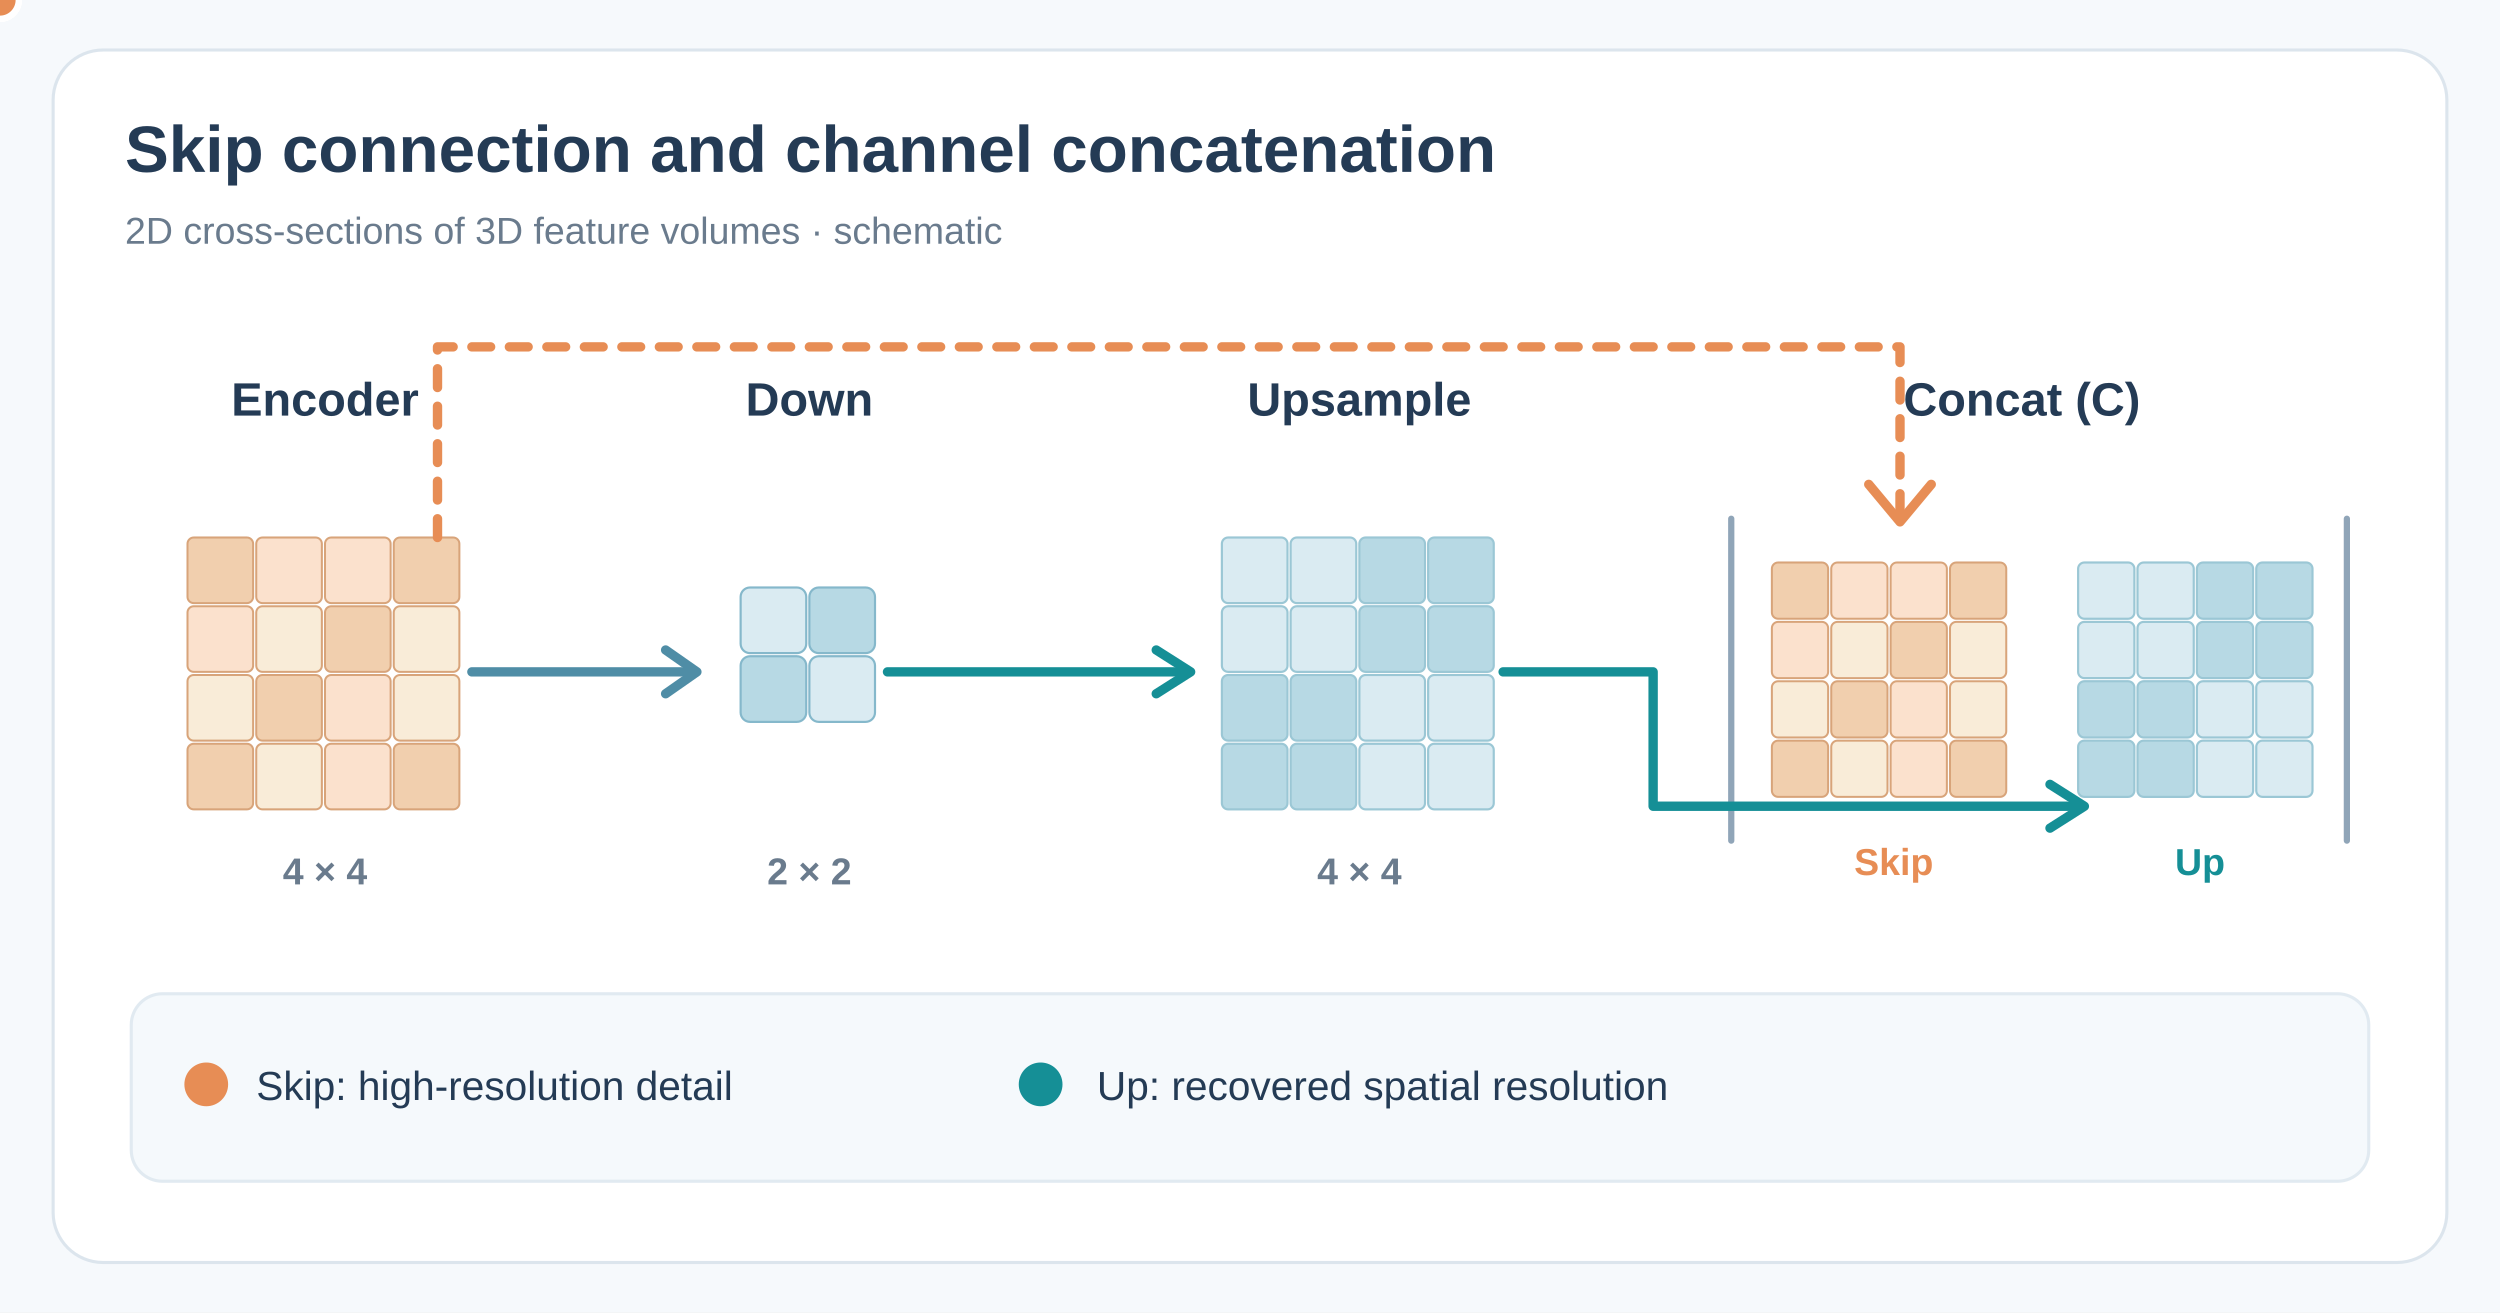
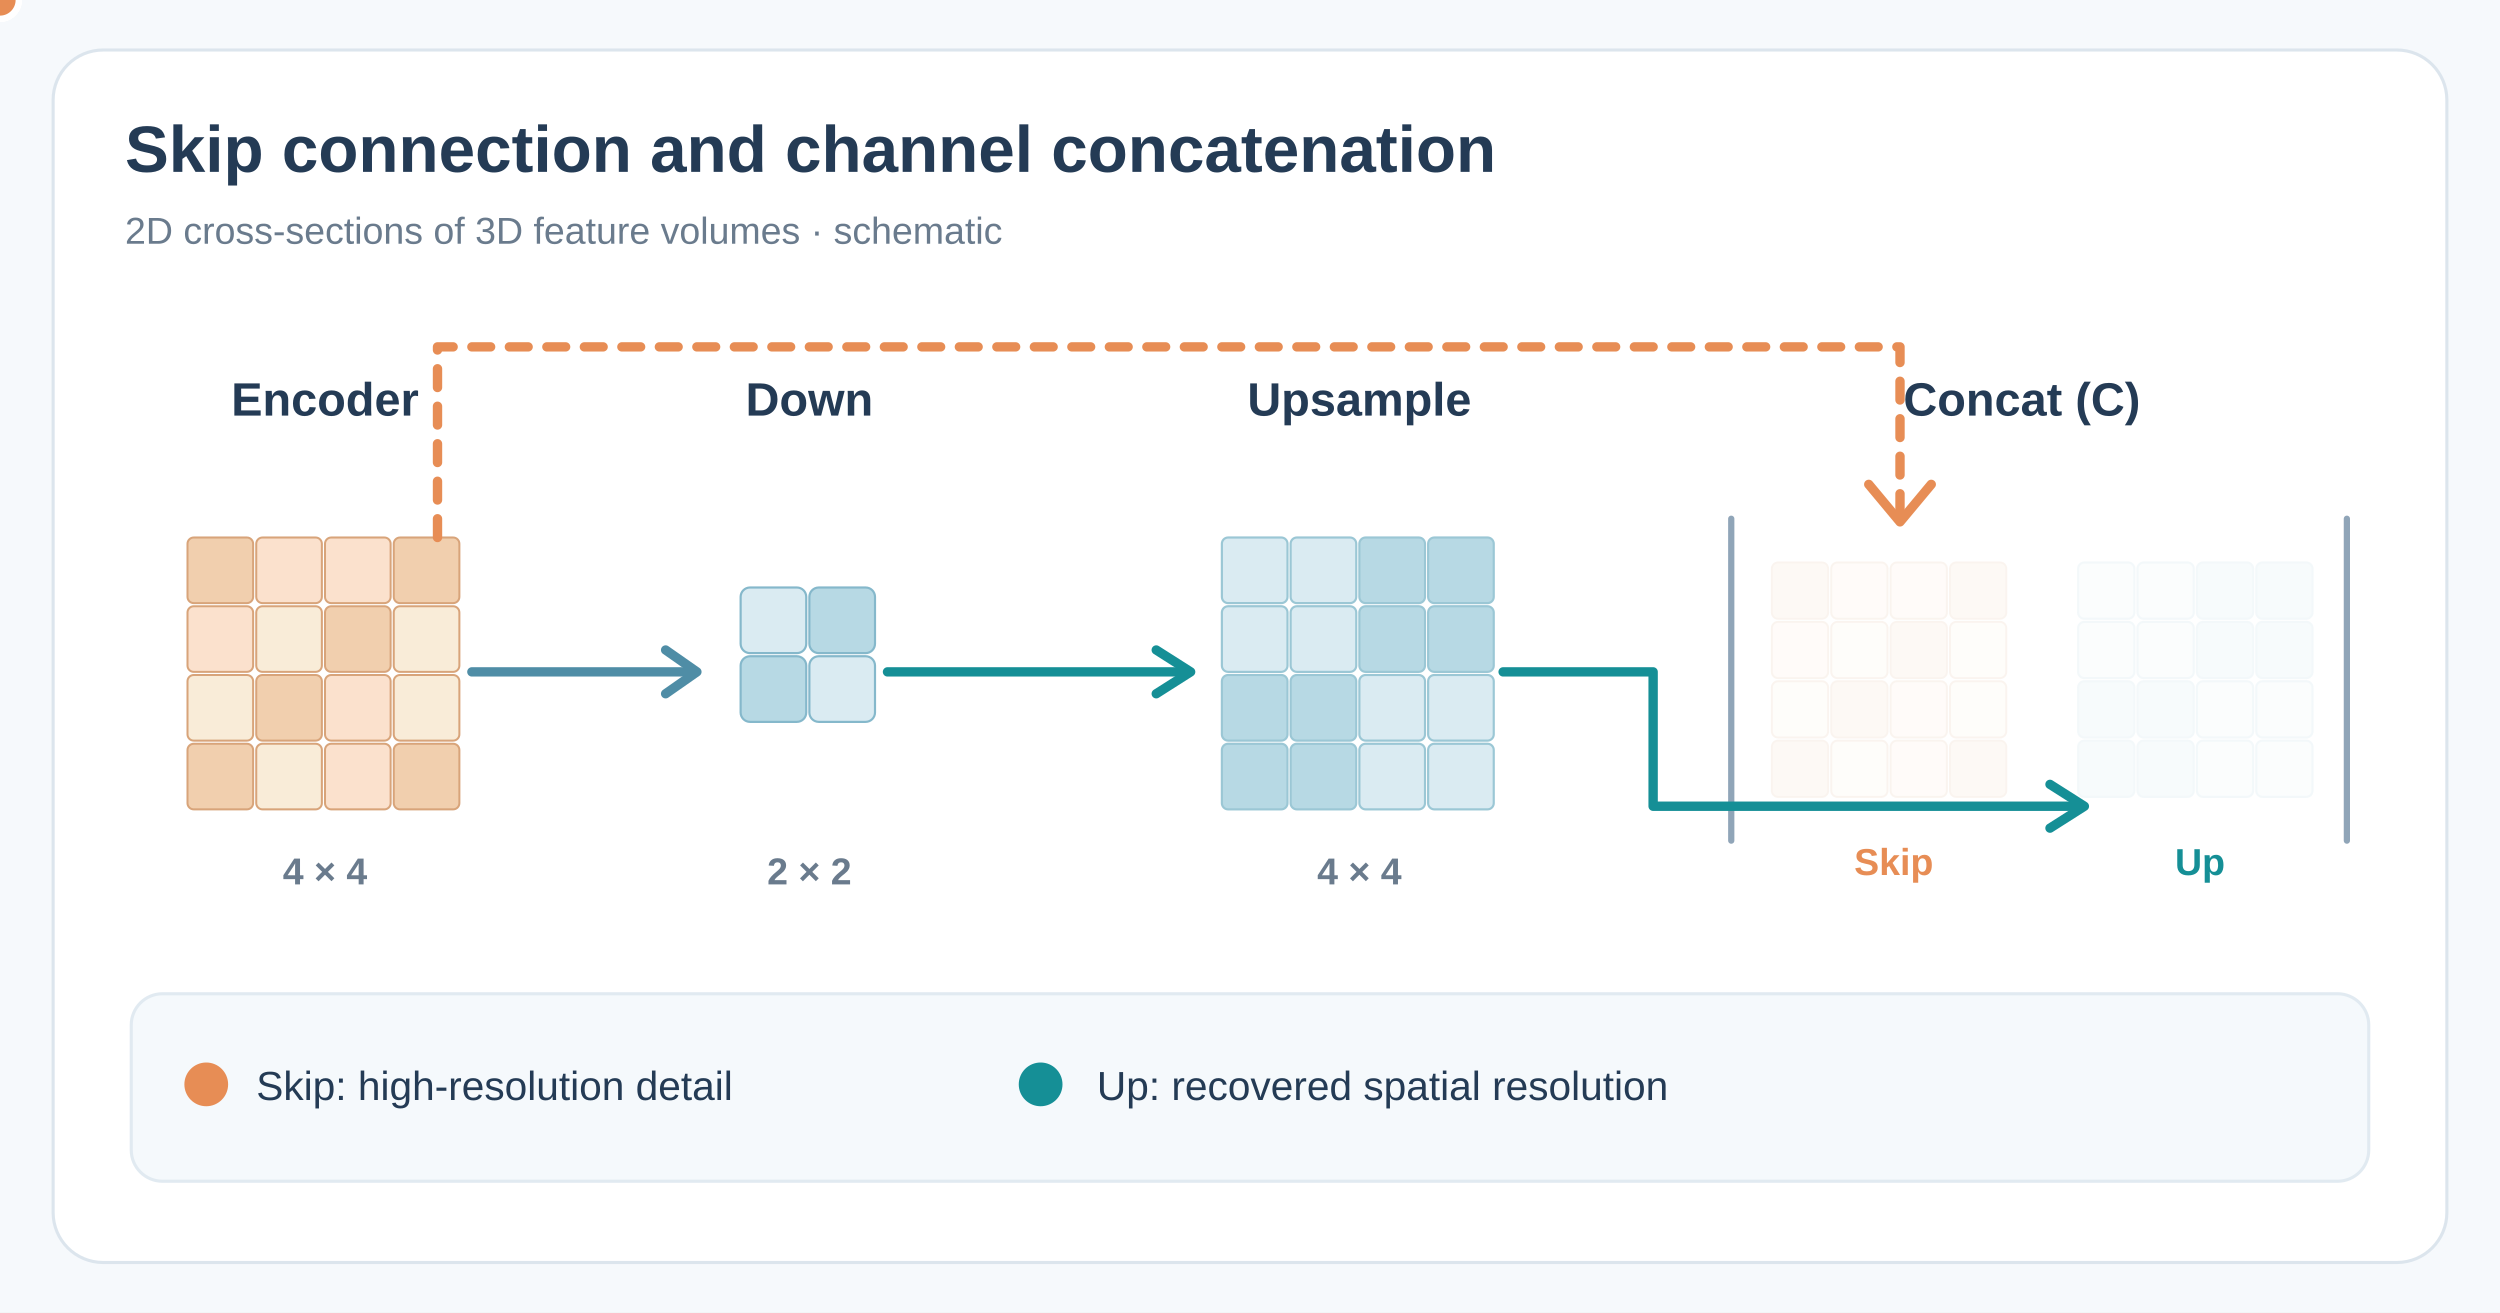
<svg xmlns="http://www.w3.org/2000/svg" viewBox="0 0 800 420" width="800" height="420" role="img" aria-labelledby="t d">
  <rect width="800" height="420" fill="#f6f9fc" />
  <rect x="17" y="16" width="766" height="388" rx="16" fill="white" stroke="#dce5ed" />
  <text x="40" y="55" fill="#243b55" font-family="Arial,Helvetica,sans-serif" font-weight="700" font-size="21">Skip connection and channel concatenation</text>
  <text x="40" y="78" fill="#6a7b8d" font-family="Arial,Helvetica,sans-serif" font-size="12">2D cross-sections of 3D feature volumes · schematic</text>
  <text x="104" y="133" font-family="Arial,Helvetica,sans-serif" text-anchor="middle" font-weight="600" font-size="15" fill="#243b55">Encoder</text>
  <text x="259" y="133" font-family="Arial,Helvetica,sans-serif" text-anchor="middle" font-weight="600" font-size="15" fill="#243b55">Down</text>
  <text x="435" y="133" font-family="Arial,Helvetica,sans-serif" text-anchor="middle" font-weight="600" font-size="15" fill="#243b55">Upsample</text>
  <text x="647" y="133" font-family="Arial,Helvetica,sans-serif" text-anchor="middle" font-weight="600" font-size="15" fill="#243b55">Concat (C)</text>
  <text x="104" y="283" font-family="Arial,Helvetica,sans-serif" text-anchor="middle" font-weight="600" font-size="12" fill="#6a7b8d">4 × 4</text>
  <text x="259" y="283" font-family="Arial,Helvetica,sans-serif" text-anchor="middle" font-weight="600" font-size="12" fill="#6a7b8d">2 × 2</text>
  <text x="435" y="283" font-family="Arial,Helvetica,sans-serif" text-anchor="middle" font-weight="600" font-size="12" fill="#6a7b8d">4 × 4</text>
  <rect x="60" y="172" width="21" height="21" rx="2" fill="#f1cfae" stroke="#d8a47a" stroke-width="0.65" opacity="1" />
  <rect x="82" y="172" width="21" height="21" rx="2" fill="#fbe1cd" stroke="#d8a47a" stroke-width="0.65" opacity="1" />
  <rect x="104" y="172" width="21" height="21" rx="2" fill="#fbe1cd" stroke="#d8a47a" stroke-width="0.65" opacity="1" />
  <rect x="126" y="172" width="21" height="21" rx="2" fill="#f1cfae" stroke="#d8a47a" stroke-width="0.65" opacity="1" />
  <rect x="60" y="194" width="21" height="21" rx="2" fill="#fbe1cd" stroke="#d8a47a" stroke-width="0.65" opacity="1" />
  <rect x="82" y="194" width="21" height="21" rx="2" fill="#f9ecd8" stroke="#d8a47a" stroke-width="0.65" opacity="1" />
  <rect x="104" y="194" width="21" height="21" rx="2" fill="#f1cfae" stroke="#d8a47a" stroke-width="0.65" opacity="1" />
  <rect x="126" y="194" width="21" height="21" rx="2" fill="#f9ecd8" stroke="#d8a47a" stroke-width="0.65" opacity="1" />
  <rect x="60" y="216" width="21" height="21" rx="2" fill="#f9ecd8" stroke="#d8a47a" stroke-width="0.65" opacity="1" />
  <rect x="82" y="216" width="21" height="21" rx="2" fill="#f1cfae" stroke="#d8a47a" stroke-width="0.65" opacity="1" />
  <rect x="104" y="216" width="21" height="21" rx="2" fill="#fbe1cd" stroke="#d8a47a" stroke-width="0.65" opacity="1" />
  <rect x="126" y="216" width="21" height="21" rx="2" fill="#f9ecd8" stroke="#d8a47a" stroke-width="0.65" opacity="1" />
  <rect x="60" y="238" width="21" height="21" rx="2" fill="#f1cfae" stroke="#d8a47a" stroke-width="0.65" opacity="1" />
  <rect x="82" y="238" width="21" height="21" rx="2" fill="#f9ecd8" stroke="#d8a47a" stroke-width="0.65" opacity="1" />
  <rect x="104" y="238" width="21" height="21" rx="2" fill="#fbe1cd" stroke="#d8a47a" stroke-width="0.65" opacity="1" />
  <rect x="126" y="238" width="21" height="21" rx="2" fill="#f1cfae" stroke="#d8a47a" stroke-width="0.65" opacity="1" />
  <rect x="237" y="188" width="21" height="21" rx="3" fill="#daebf2" stroke="#85b8cb" stroke-width="0.7" opacity="1" />
  <rect x="259" y="188" width="21" height="21" rx="3" fill="#b7d9e4" stroke="#85b8cb" stroke-width="0.7" opacity="1" />
  <rect x="237" y="210" width="21" height="21" rx="3" fill="#b7d9e4" stroke="#85b8cb" stroke-width="0.7" opacity="1" />
  <rect x="259" y="210" width="21" height="21" rx="3" fill="#daebf2" stroke="#85b8cb" stroke-width="0.7" opacity="1" />
  <rect x="391" y="172" width="21" height="21" rx="2" fill="#daebf2" stroke="#9bc7d5" stroke-width="0.7" opacity="1" />
  <rect x="413" y="172" width="21" height="21" rx="2" fill="#daebf2" stroke="#9bc7d5" stroke-width="0.7" opacity="1" />
  <rect x="435" y="172" width="21" height="21" rx="2" fill="#b7d9e4" stroke="#9bc7d5" stroke-width="0.7" opacity="1" />
  <rect x="457" y="172" width="21" height="21" rx="2" fill="#b7d9e4" stroke="#9bc7d5" stroke-width="0.7" opacity="1" />
  <rect x="391" y="194" width="21" height="21" rx="2" fill="#daebf2" stroke="#9bc7d5" stroke-width="0.7" opacity="1" />
  <rect x="413" y="194" width="21" height="21" rx="2" fill="#daebf2" stroke="#9bc7d5" stroke-width="0.7" opacity="1" />
  <rect x="435" y="194" width="21" height="21" rx="2" fill="#b7d9e4" stroke="#9bc7d5" stroke-width="0.7" opacity="1" />
  <rect x="457" y="194" width="21" height="21" rx="2" fill="#b7d9e4" stroke="#9bc7d5" stroke-width="0.7" opacity="1" />
  <rect x="391" y="216" width="21" height="21" rx="2" fill="#b7d9e4" stroke="#9bc7d5" stroke-width="0.7" opacity="1" />
  <rect x="413" y="216" width="21" height="21" rx="2" fill="#b7d9e4" stroke="#9bc7d5" stroke-width="0.7" opacity="1" />
  <rect x="435" y="216" width="21" height="21" rx="2" fill="#daebf2" stroke="#9bc7d5" stroke-width="0.7" opacity="1" />
  <rect x="457" y="216" width="21" height="21" rx="2" fill="#daebf2" stroke="#9bc7d5" stroke-width="0.7" opacity="1" />
  <rect x="391" y="238" width="21" height="21" rx="2" fill="#b7d9e4" stroke="#9bc7d5" stroke-width="0.7" opacity="1" />
  <rect x="413" y="238" width="21" height="21" rx="2" fill="#b7d9e4" stroke="#9bc7d5" stroke-width="0.7" opacity="1" />
  <rect x="435" y="238" width="21" height="21" rx="2" fill="#daebf2" stroke="#9bc7d5" stroke-width="0.7" opacity="1" />
  <rect x="457" y="238" width="21" height="21" rx="2" fill="#daebf2" stroke="#9bc7d5" stroke-width="0.7" opacity="1" />
-   <rect x="567" y="180" width="18" height="18" rx="2" fill="#f1cfae" stroke="#d8a47a" stroke-width="0.65" opacity="1" />
-   <rect x="586" y="180" width="18" height="18" rx="2" fill="#fbe1cd" stroke="#d8a47a" stroke-width="0.65" opacity="1" />
-   <rect x="605" y="180" width="18" height="18" rx="2" fill="#fbe1cd" stroke="#d8a47a" stroke-width="0.65" opacity="1" />
-   <rect x="624" y="180" width="18" height="18" rx="2" fill="#f1cfae" stroke="#d8a47a" stroke-width="0.65" opacity="1" />
-   <rect x="567" y="199" width="18" height="18" rx="2" fill="#fbe1cd" stroke="#d8a47a" stroke-width="0.65" opacity="1" />
-   <rect x="586" y="199" width="18" height="18" rx="2" fill="#f9ecd8" stroke="#d8a47a" stroke-width="0.65" opacity="1" />
-   <rect x="605" y="199" width="18" height="18" rx="2" fill="#f1cfae" stroke="#d8a47a" stroke-width="0.65" opacity="1" />
-   <rect x="624" y="199" width="18" height="18" rx="2" fill="#f9ecd8" stroke="#d8a47a" stroke-width="0.65" opacity="1" />
-   <rect x="567" y="218" width="18" height="18" rx="2" fill="#f9ecd8" stroke="#d8a47a" stroke-width="0.65" opacity="1" />
-   <rect x="586" y="218" width="18" height="18" rx="2" fill="#f1cfae" stroke="#d8a47a" stroke-width="0.65" opacity="1" />
-   <rect x="605" y="218" width="18" height="18" rx="2" fill="#fbe1cd" stroke="#d8a47a" stroke-width="0.65" opacity="1" />
-   <rect x="624" y="218" width="18" height="18" rx="2" fill="#f9ecd8" stroke="#d8a47a" stroke-width="0.65" opacity="1" />
-   <rect x="567" y="237" width="18" height="18" rx="2" fill="#f1cfae" stroke="#d8a47a" stroke-width="0.65" opacity="1" />
-   <rect x="586" y="237" width="18" height="18" rx="2" fill="#f9ecd8" stroke="#d8a47a" stroke-width="0.65" opacity="1" />
-   <rect x="605" y="237" width="18" height="18" rx="2" fill="#fbe1cd" stroke="#d8a47a" stroke-width="0.65" opacity="1" />
-   <rect x="624" y="237" width="18" height="18" rx="2" fill="#f1cfae" stroke="#d8a47a" stroke-width="0.65" opacity="1" />
-   <rect x="665" y="180" width="18" height="18" rx="2" fill="#daebf2" stroke="#9bc7d5" stroke-width="0.7" opacity="1" />
-   <rect x="684" y="180" width="18" height="18" rx="2" fill="#daebf2" stroke="#9bc7d5" stroke-width="0.7" opacity="1" />
-   <rect x="703" y="180" width="18" height="18" rx="2" fill="#b7d9e4" stroke="#9bc7d5" stroke-width="0.7" opacity="1" />
-   <rect x="722" y="180" width="18" height="18" rx="2" fill="#b7d9e4" stroke="#9bc7d5" stroke-width="0.7" opacity="1" />
-   <rect x="665" y="199" width="18" height="18" rx="2" fill="#daebf2" stroke="#9bc7d5" stroke-width="0.7" opacity="1" />
-   <rect x="684" y="199" width="18" height="18" rx="2" fill="#daebf2" stroke="#9bc7d5" stroke-width="0.7" opacity="1" />
-   <rect x="703" y="199" width="18" height="18" rx="2" fill="#b7d9e4" stroke="#9bc7d5" stroke-width="0.7" opacity="1" />
-   <rect x="722" y="199" width="18" height="18" rx="2" fill="#b7d9e4" stroke="#9bc7d5" stroke-width="0.7" opacity="1" />
-   <rect x="665" y="218" width="18" height="18" rx="2" fill="#b7d9e4" stroke="#9bc7d5" stroke-width="0.7" opacity="1" />
-   <rect x="684" y="218" width="18" height="18" rx="2" fill="#b7d9e4" stroke="#9bc7d5" stroke-width="0.7" opacity="1" />
-   <rect x="703" y="218" width="18" height="18" rx="2" fill="#daebf2" stroke="#9bc7d5" stroke-width="0.7" opacity="1" />
-   <rect x="722" y="218" width="18" height="18" rx="2" fill="#daebf2" stroke="#9bc7d5" stroke-width="0.7" opacity="1" />
-   <rect x="665" y="237" width="18" height="18" rx="2" fill="#b7d9e4" stroke="#9bc7d5" stroke-width="0.7" opacity="1" />
-   <rect x="684" y="237" width="18" height="18" rx="2" fill="#b7d9e4" stroke="#9bc7d5" stroke-width="0.7" opacity="1" />
-   <rect x="703" y="237" width="18" height="18" rx="2" fill="#daebf2" stroke="#9bc7d5" stroke-width="0.7" opacity="1" />
-   <rect x="722" y="237" width="18" height="18" rx="2" fill="#daebf2" stroke="#9bc7d5" stroke-width="0.7" opacity="1" />
+   <g opacity="0.12">
+     <rect x="567" y="180" width="18" height="18" rx="2" fill="#f1cfae" stroke="#d8a47a" stroke-width="0.65" opacity="1" />
+     <rect x="586" y="180" width="18" height="18" rx="2" fill="#fbe1cd" stroke="#d8a47a" stroke-width="0.65" opacity="1" />
+     <rect x="605" y="180" width="18" height="18" rx="2" fill="#fbe1cd" stroke="#d8a47a" stroke-width="0.65" opacity="1" />
+     <rect x="624" y="180" width="18" height="18" rx="2" fill="#f1cfae" stroke="#d8a47a" stroke-width="0.65" opacity="1" />
+     <rect x="567" y="199" width="18" height="18" rx="2" fill="#fbe1cd" stroke="#d8a47a" stroke-width="0.65" opacity="1" />
+     <rect x="586" y="199" width="18" height="18" rx="2" fill="#f9ecd8" stroke="#d8a47a" stroke-width="0.65" opacity="1" />
+     <rect x="605" y="199" width="18" height="18" rx="2" fill="#f1cfae" stroke="#d8a47a" stroke-width="0.65" opacity="1" />
+     <rect x="624" y="199" width="18" height="18" rx="2" fill="#f9ecd8" stroke="#d8a47a" stroke-width="0.65" opacity="1" />
+     <rect x="567" y="218" width="18" height="18" rx="2" fill="#f9ecd8" stroke="#d8a47a" stroke-width="0.65" opacity="1" />
+     <rect x="586" y="218" width="18" height="18" rx="2" fill="#f1cfae" stroke="#d8a47a" stroke-width="0.65" opacity="1" />
+     <rect x="605" y="218" width="18" height="18" rx="2" fill="#fbe1cd" stroke="#d8a47a" stroke-width="0.65" opacity="1" />
+     <rect x="624" y="218" width="18" height="18" rx="2" fill="#f9ecd8" stroke="#d8a47a" stroke-width="0.65" opacity="1" />
+     <rect x="567" y="237" width="18" height="18" rx="2" fill="#f1cfae" stroke="#d8a47a" stroke-width="0.65" opacity="1" />
+     <rect x="586" y="237" width="18" height="18" rx="2" fill="#f9ecd8" stroke="#d8a47a" stroke-width="0.65" opacity="1" />
+     <rect x="605" y="237" width="18" height="18" rx="2" fill="#fbe1cd" stroke="#d8a47a" stroke-width="0.65" opacity="1" />
+     <rect x="624" y="237" width="18" height="18" rx="2" fill="#f1cfae" stroke="#d8a47a" stroke-width="0.65" opacity="1" />
+     <animate attributeName="opacity" values="0.12;0.12;0.95;0.95;0.12" keyTimes="0;0.20;0.30;0.9;1" dur="8s" repeatCount="indefinite" />
+   </g>
+   <g opacity="0.12">
+     <rect x="665" y="180" width="18" height="18" rx="2" fill="#daebf2" stroke="#9bc7d5" stroke-width="0.7" opacity="1" />
+     <rect x="684" y="180" width="18" height="18" rx="2" fill="#daebf2" stroke="#9bc7d5" stroke-width="0.7" opacity="1" />
+     <rect x="703" y="180" width="18" height="18" rx="2" fill="#b7d9e4" stroke="#9bc7d5" stroke-width="0.7" opacity="1" />
+     <rect x="722" y="180" width="18" height="18" rx="2" fill="#b7d9e4" stroke="#9bc7d5" stroke-width="0.7" opacity="1" />
+     <rect x="665" y="199" width="18" height="18" rx="2" fill="#daebf2" stroke="#9bc7d5" stroke-width="0.7" opacity="1" />
+     <rect x="684" y="199" width="18" height="18" rx="2" fill="#daebf2" stroke="#9bc7d5" stroke-width="0.7" opacity="1" />
+     <rect x="703" y="199" width="18" height="18" rx="2" fill="#b7d9e4" stroke="#9bc7d5" stroke-width="0.7" opacity="1" />
+     <rect x="722" y="199" width="18" height="18" rx="2" fill="#b7d9e4" stroke="#9bc7d5" stroke-width="0.7" opacity="1" />
+     <rect x="665" y="218" width="18" height="18" rx="2" fill="#b7d9e4" stroke="#9bc7d5" stroke-width="0.7" opacity="1" />
+     <rect x="684" y="218" width="18" height="18" rx="2" fill="#b7d9e4" stroke="#9bc7d5" stroke-width="0.7" opacity="1" />
+     <rect x="703" y="218" width="18" height="18" rx="2" fill="#daebf2" stroke="#9bc7d5" stroke-width="0.7" opacity="1" />
+     <rect x="722" y="218" width="18" height="18" rx="2" fill="#daebf2" stroke="#9bc7d5" stroke-width="0.7" opacity="1" />
+     <rect x="665" y="237" width="18" height="18" rx="2" fill="#b7d9e4" stroke="#9bc7d5" stroke-width="0.7" opacity="1" />
+     <rect x="684" y="237" width="18" height="18" rx="2" fill="#b7d9e4" stroke="#9bc7d5" stroke-width="0.7" opacity="1" />
+     <rect x="703" y="237" width="18" height="18" rx="2" fill="#daebf2" stroke="#9bc7d5" stroke-width="0.7" opacity="1" />
+     <rect x="722" y="237" width="18" height="18" rx="2" fill="#daebf2" stroke="#9bc7d5" stroke-width="0.7" opacity="1" />
+     <animate attributeName="opacity" values="0.12;0.12;0.12;0.95;0.12" keyTimes="0;0.42;0.58;0.9;1" dur="8s" repeatCount="indefinite" />
+   </g>
  <path d="M554 166 L554 269 M751 166 L751 269" fill="none" stroke="#90a5b8" stroke-width="2" stroke-linecap="round" stroke-linejoin="round" />
  <text x="606" y="280" font-family="Arial,Helvetica,sans-serif" text-anchor="middle" font-weight="600" font-size="12" fill="#e78d55">Skip</text>
  <text x="704" y="280" font-family="Arial,Helvetica,sans-serif" text-anchor="middle" font-weight="600" font-size="12" fill="#158f96">Up</text>
  <path d="M151 215 L220 215" fill="none" stroke="#4f8da6" stroke-width="3" stroke-linecap="round" stroke-linejoin="round" />
  <path d="M284 215 L379 215" fill="none" stroke="#158f96" stroke-width="3" stroke-linecap="round" stroke-linejoin="round" />
  <path d="M481 215 L529 215 L529 258 L665 258" fill="none" stroke="#158f96" stroke-width="3" stroke-linecap="round" stroke-linejoin="round" />
  <path d="M140 172 L140 111 L608 111 L608 165" fill="none" stroke="#e78d55" stroke-width="3" stroke-linecap="round" stroke-linejoin="round" stroke-dasharray="6 6" />
  <g fill="none" stroke-width="3" stroke-linejoin="round" stroke-linecap="round">
    <path d="M213 208 L223 215 L213 222" stroke="#4f8da6" />
    <path d="M370 208 L381 215 L370 222" stroke="#158f96" />
    <path d="M598 155 L608 167 L618 155" stroke="#e78d55" />
    <path d="M656 251 L667 258 L656 265" stroke="#158f96" />
  </g>
  <circle r="6" fill="#4f8da6" stroke="white" stroke-width="2">
    <animateMotion path="M151 215 L220 215" dur="8s" begin="0s" repeatCount="indefinite" />
  </circle>
  <circle r="6" fill="#158f96" stroke="white" stroke-width="2">
    <animateMotion path="M284 215 L379 215" dur="8s" begin="0s" repeatCount="indefinite" />
  </circle>
  <circle r="6" fill="#158f96" stroke="white" stroke-width="2">
    <animateMotion path="M481 215 L529 215 L529 258 L665 258" dur="8s" begin="0s" repeatCount="indefinite" />
  </circle>
  <circle r="6" fill="#e78d55" stroke="white" stroke-width="2">
    <animateMotion path="M140 172 L140 111 L608 111 L608 165" dur="8s" begin="0s" repeatCount="indefinite" />
  </circle>
  <g>
    <rect x="555" y="171" width="196" height="98" rx="10" fill="#158f96" opacity="0">
      <animate attributeName="opacity" values="0;0;0.055;0.055;0" keyTimes="0;0.55;0.7;0.85;1" dur="8s" repeatCount="indefinite" />
    </rect>
  </g>
  <rect x="42" y="318" width="716" height="60" rx="10" fill="#f5f9fc" stroke="#e1eaf1" stroke-width="1" opacity="1" />
  <circle cx="66" cy="347" r="7" fill="#e78d55" />
  <circle cx="333" cy="347" r="7" fill="#158f96" />
  <text x="82" y="352" font-family="Arial,Helvetica,sans-serif" text-anchor="start" font-weight="500" font-size="13" fill="#243b55">Skip: high-resolution detail</text>
  <text x="351" y="352" font-family="Arial,Helvetica,sans-serif" text-anchor="start" font-weight="500" font-size="13" fill="#243b55">Up: recovered spatial resolution</text>
</svg>
